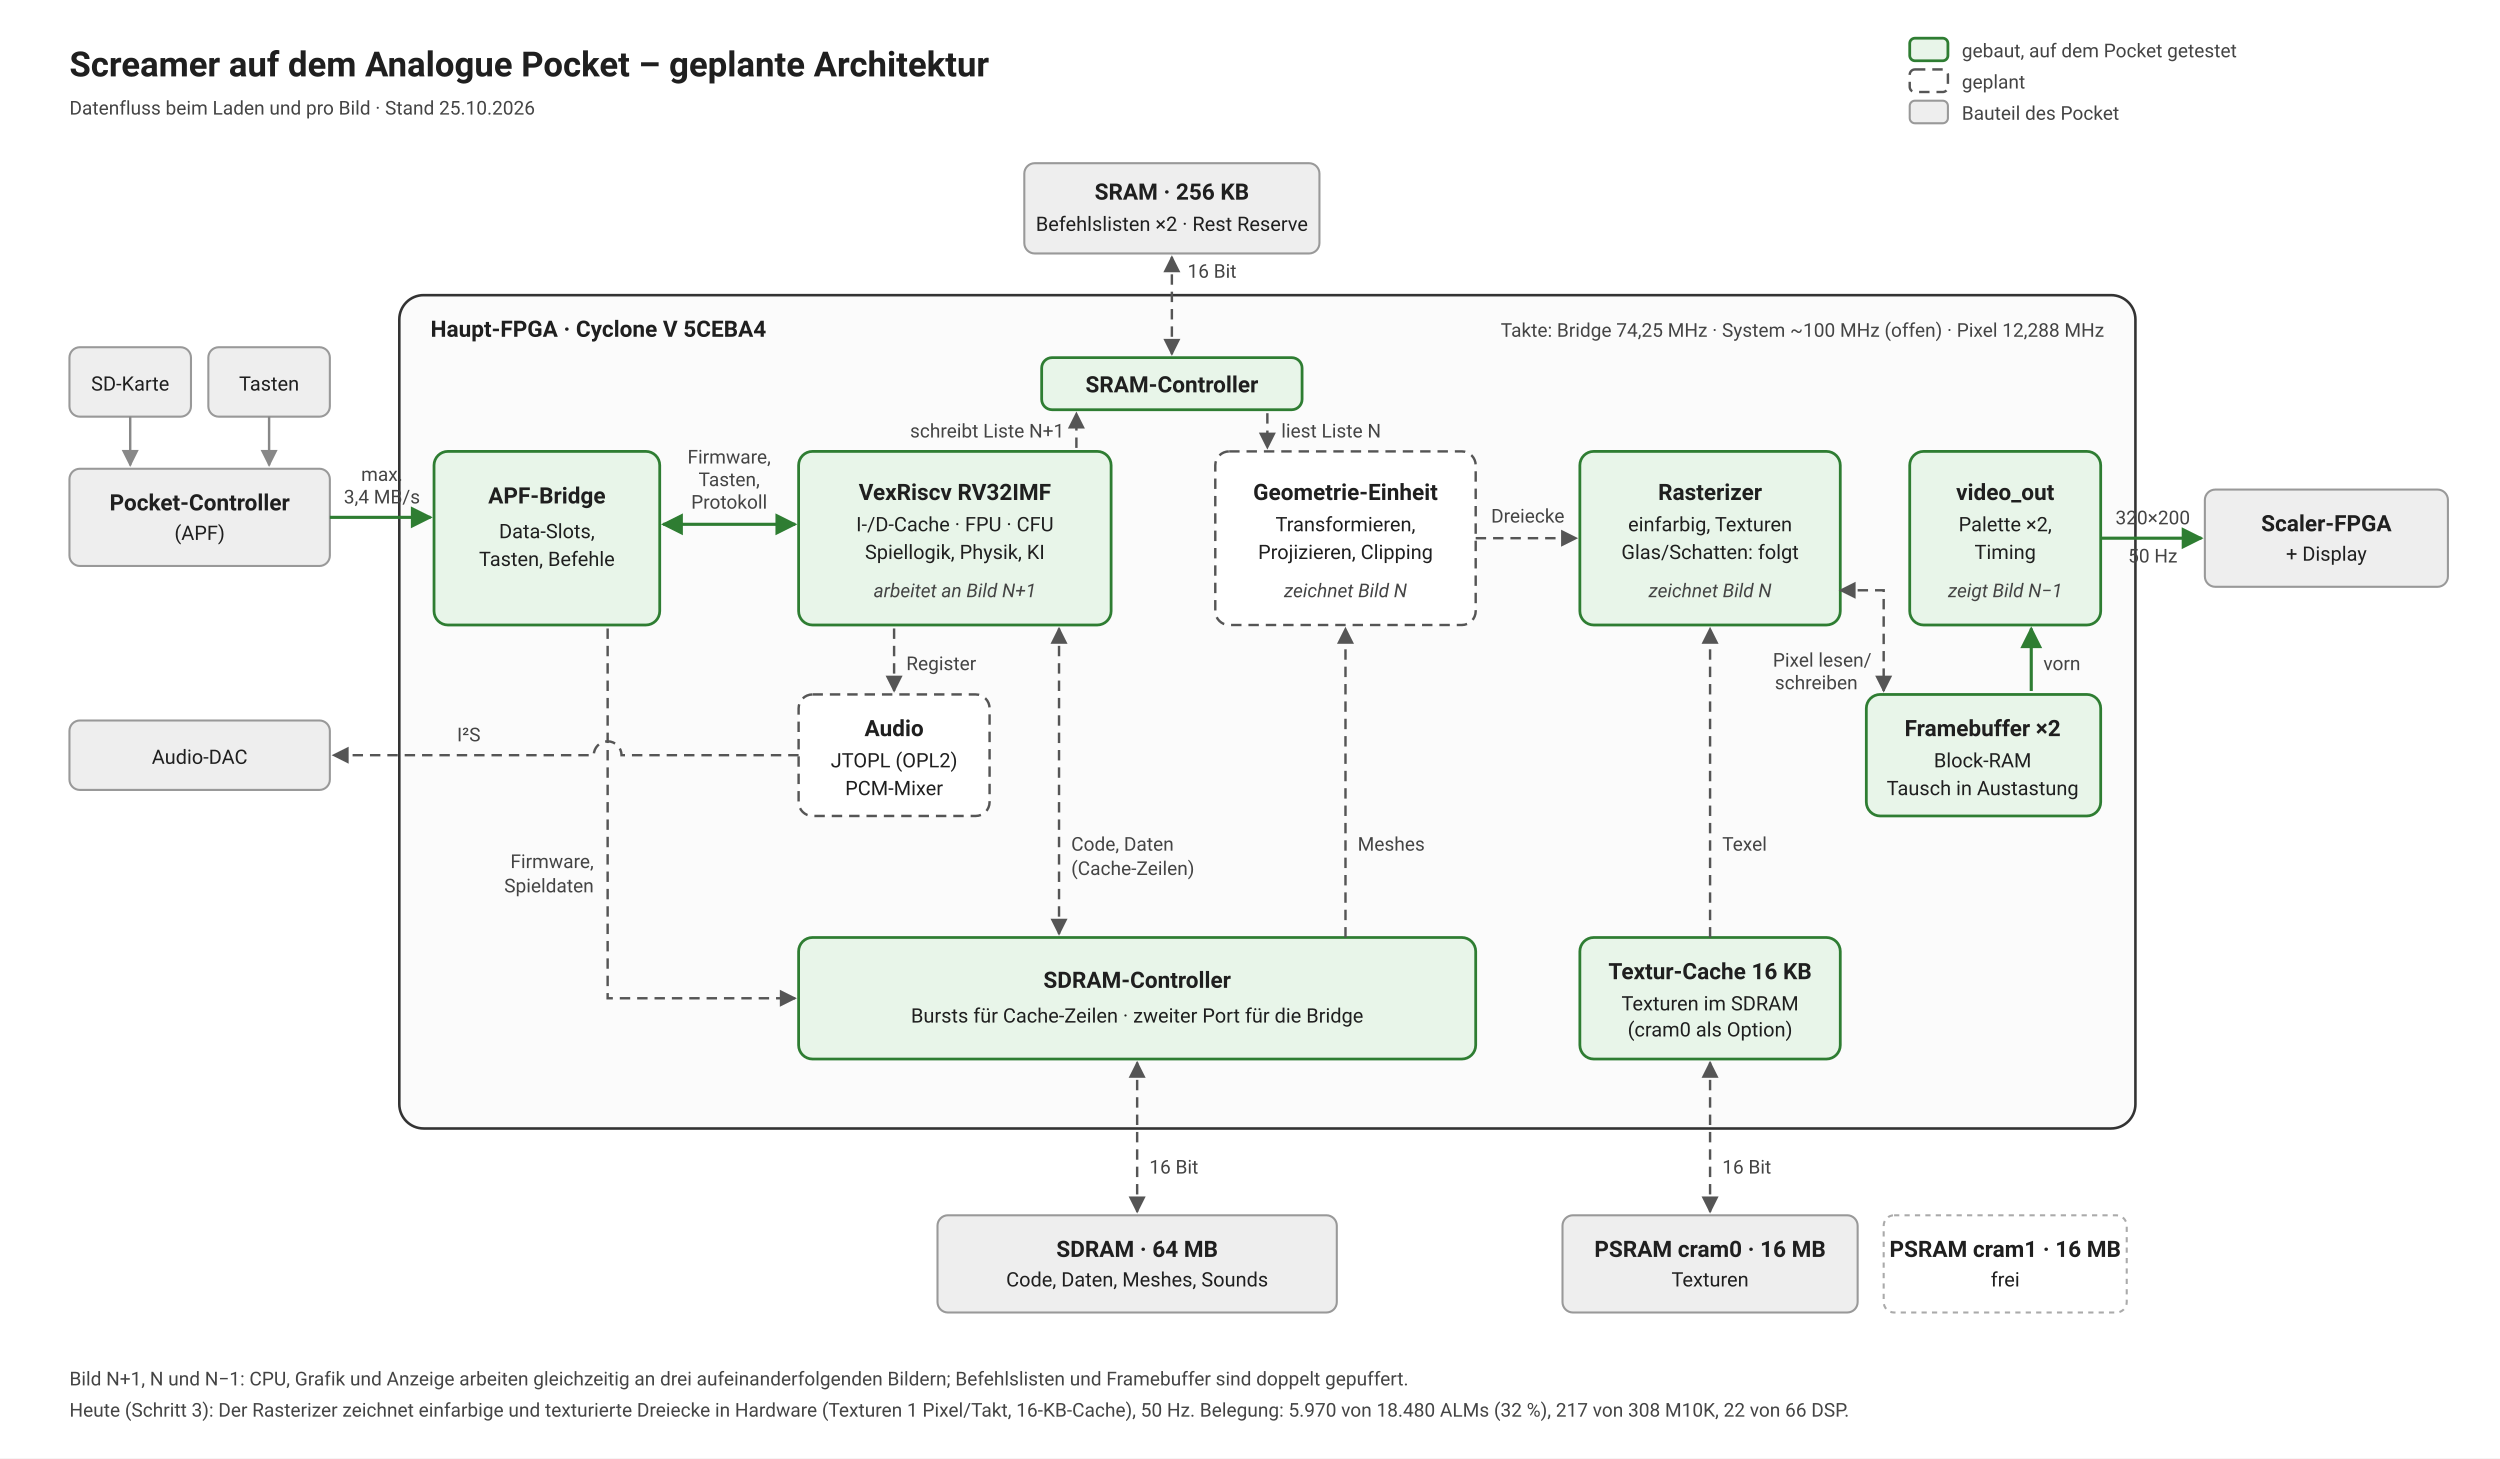
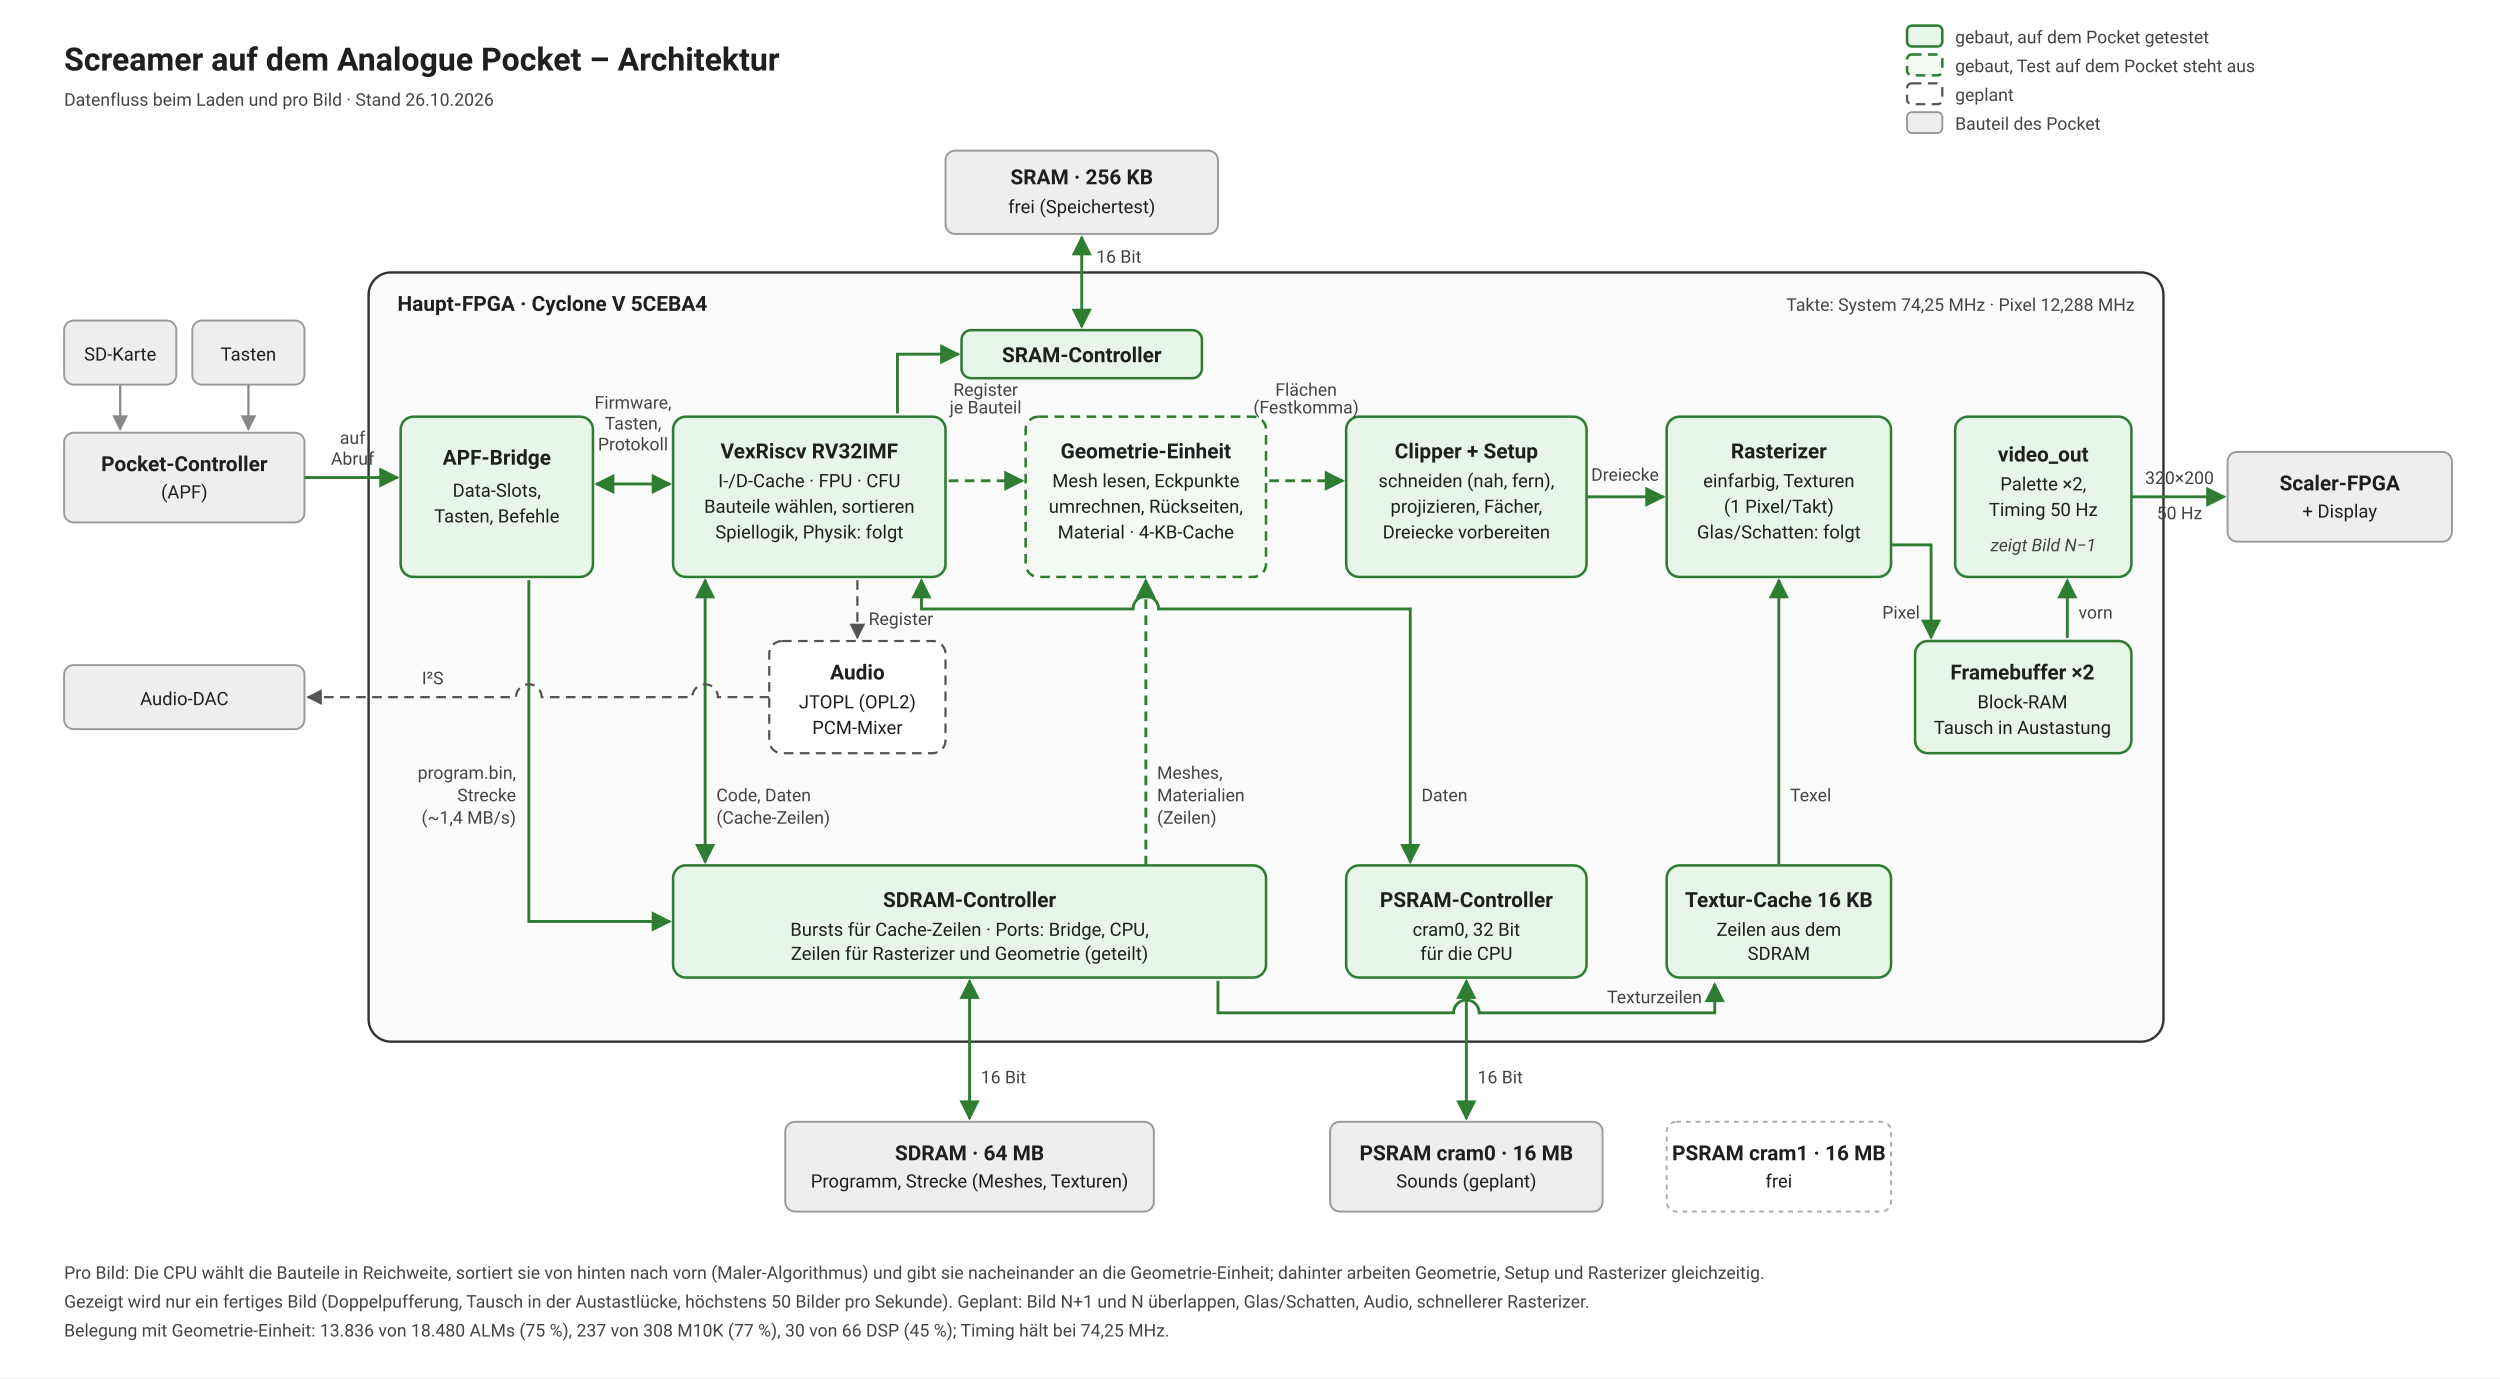
- <svg xmlns="http://www.w3.org/2000/svg" viewBox="0 0 1440 840" width="1440" height="840" role="img" aria-label="Geplante Architektur: Der RISC-V-Prozessor arbeitet an Bild N+1 und schreibt dessen sortierte Objektliste ins SRAM, während die Geometrie-Einheit die Liste von Bild N liest und Dreiecke an den Rasterizer gibt. Der Rasterizer liest Texturen aus PSRAM cram0 und schreibt Pixel in den hinteren der beiden Framebuffer im Block-RAM; video_out zeigt den vorderen, Bild N−1, getauscht wird bei VSync. Code, Daten und Meshes liegen im SDRAM, die Dateien kommen von der SD-Karte über die APF-Bridge.">
+ <svg xmlns="http://www.w3.org/2000/svg" viewBox="0 0 1560 860" width="1560" height="860" role="img" aria-label="Architektur: Die CPU wählt und sortiert die Bauteile der Strecke und schreibt je Bauteil seine Lage in Register der Geometrie-Einheit. Die liest das Mesh aus dem SDRAM, rechnet die Eckpunkte in Kamerasicht um, lässt Rückseiten weg und gibt die Flächen an Clipper und Setup-Einheit, die schneiden, projizieren und die Dreiecke für den Rasterizer vorbereiten. Der Rasterizer liest Texturen über einen Cache aus dem SDRAM und schreibt in den hinteren der beiden Framebuffer im Block-RAM; video_out zeigt den vorderen mit 50 Hz, getauscht wird in der Austastlücke. Programm und Strecke lädt der Pocket auf Anforderung über die APF-Bridge in den SDRAM.">
  <defs>
    <marker id="built" viewBox="0 0 10 10" refX="9" refY="5" markerWidth="7" markerHeight="7" orient="auto-start-reverse">
      <path d="M0,0 L10,5 L0,10 z" fill="#2e7d32" />
    </marker>
    <marker id="plan" viewBox="0 0 10 10" refX="9" refY="5" markerWidth="7" markerHeight="7" orient="auto-start-reverse">
      <path d="M0,0 L10,5 L0,10 z" fill="#555555" />
    </marker>
    <marker id="ext" viewBox="0 0 10 10" refX="9" refY="5" markerWidth="7" markerHeight="7" orient="auto-start-reverse">
      <path d="M0,0 L10,5 L0,10 z" fill="#888888" />
    </marker>
  </defs>
  <style>
    text { font-family: system-ui, -apple-system, "Segoe UI", Roboto, Helvetica, Arial, sans-serif; fill: #1f1f1f; }
    .h { font-size: 20px; font-weight: 700; }
    .t { font-size: 13px; font-weight: 600; }
    .b { font-size: 11.5px; }
    .p { font-size: 11px; font-style: italic; fill: #444444; }
    .l { font-size: 11px; fill: #444444; }
    .c { text-anchor: middle; }
    .r { text-anchor: end; }
    .built { fill: #e8f5e9; stroke: #2e7d32; stroke-width: 1.6; }
    .fresh { fill: #f3faf3; stroke: #2e7d32; stroke-width: 1.6; stroke-dasharray: 6 4; }
    .plan { fill: #ffffff; stroke: #555555; stroke-width: 1.4; stroke-dasharray: 6 4; }
    .ext { fill: #eeeeee; stroke: #999999; stroke-width: 1.2; }
    .free { fill: #ffffff; stroke: #aaaaaa; stroke-width: 1.2; stroke-dasharray: 3 3; }
    .wb { fill: none; stroke: #2e7d32; stroke-width: 1.8; }
+     .wf { fill: none; stroke: #2e7d32; stroke-width: 1.8; stroke-dasharray: 6 4; }
    .wp { fill: none; stroke: #555555; stroke-width: 1.4; stroke-dasharray: 6 4; }
    .we { fill: none; stroke: #888888; stroke-width: 1.4; }
  </style>
-   <rect width="1440" height="840" fill="#ffffff" />
-   <text x="40" y="44" class="h">Screamer auf dem Analogue Pocket – geplante Architektur</text>
-   <text x="40" y="66" class="l">Datenfluss beim Laden und pro Bild · Stand 25.10.2026</text>
-   <rect x="1100" y="22" width="22" height="13" rx="3" class="built" />
-   <text x="1130" y="33" class="l">gebaut, auf dem Pocket getestet</text>
-   <rect x="1100" y="40" width="22" height="13" rx="3" class="plan" />
-   <text x="1130" y="51" class="l">geplant</text>
-   <rect x="1100" y="58" width="22" height="13" rx="3" class="ext" />
-   <text x="1130" y="69" class="l">Bauteil des Pocket</text>
+   <rect width="1560" height="860" fill="#ffffff" />
+   <text x="40" y="44" class="h">Screamer auf dem Analogue Pocket – Architektur</text>
+   <text x="40" y="66" class="l">Datenfluss beim Laden und pro Bild · Stand 26.10.2026</text>
+   <rect x="1190" y="16" width="22" height="13" rx="3" class="built" />
+   <text x="1220" y="27" class="l">gebaut, auf dem Pocket getestet</text>
+   <rect x="1190" y="34" width="22" height="13" rx="3" class="fresh" />
+   <text x="1220" y="45" class="l">gebaut, Test auf dem Pocket steht aus</text>
+   <rect x="1190" y="52" width="22" height="13" rx="3" class="plan" />
+   <text x="1220" y="63" class="l">geplant</text>
+   <rect x="1190" y="70" width="22" height="13" rx="3" class="ext" />
+   <text x="1220" y="81" class="l">Bauteil des Pocket</text>
  <rect x="590" y="94" width="170" height="52" rx="6" class="ext" />
  <text x="675" y="115" class="t c">SRAM · 256 KB</text>
-   <text x="675" y="133" class="b c">Befehlslisten ×2 · Rest Reserve</text>
+   <text x="675" y="133" class="b c">frei (Speichertest)</text>
  <rect x="40" y="200" width="70" height="40" rx="6" class="ext" />
  <text x="75" y="225" class="b c">SD-Karte</text>
  <rect x="120" y="200" width="70" height="40" rx="6" class="ext" />
  <text x="155" y="225" class="b c">Tasten</text>
  <path d="M75,240 V268" class="we" marker-end="url(#ext)" />
  <path d="M155,240 V268" class="we" marker-end="url(#ext)" />
  <rect x="40" y="270" width="150" height="56" rx="6" class="ext" />
  <text x="115" y="294" class="t c">Pocket-Controller</text>
  <text x="115" y="311" class="b c">(APF)</text>
  <rect x="40" y="415" width="150" height="40" rx="6" class="ext" />
  <text x="115" y="440" class="b c">Audio-DAC</text>
-   <rect x="1270" y="282" width="140" height="56" rx="6" class="ext" />
-   <text x="1340" y="306" class="t c">Scaler-FPGA</text>
-   <text x="1340" y="323" class="b c">+ Display</text>
-   <rect x="230" y="170" width="1000" height="480" rx="14" fill="#fbfbfb" stroke="#333333" stroke-width="1.5" />
+   <rect x="1390" y="282" width="140" height="56" rx="6" class="ext" />
+   <text x="1460" y="306" class="t c">Scaler-FPGA</text>
+   <text x="1460" y="323" class="b c">+ Display</text>
+   <rect x="230" y="170" width="1120" height="480" rx="14" fill="#fbfbfb" stroke="#333333" stroke-width="1.5" />
  <text x="248" y="194" class="t">Haupt-FPGA · Cyclone V 5CEBA4</text>
-   <text x="1212" y="194" class="l r">Takte: Bridge 74,25 MHz · System ~100 MHz (offen) · Pixel 12,288 MHz</text>
+   <text x="1332" y="194" class="l r">Takte: System 74,25 MHz · Pixel 12,288 MHz</text>
  <rect x="600" y="206" width="150" height="30" rx="6" class="built" />
  <text x="675" y="226" class="t c">SRAM-Controller</text>
-   <rect x="250" y="260" width="130" height="100" rx="8" class="built" />
-   <text x="315" y="290" class="t c">APF-Bridge</text>
-   <text x="315" y="310" class="b c">Data-Slots,</text>
-   <text x="315" y="326" class="b c">Tasten, Befehle</text>
-   <rect x="460" y="260" width="180" height="100" rx="8" class="built" />
-   <text x="550" y="288" class="t c">VexRiscv RV32IMF</text>
-   <text x="550" y="306" class="b c">I-/D-Cache · FPU · CFU</text>
-   <text x="550" y="322" class="b c">Spiellogik, Physik, KI</text>
-   <text x="550" y="344" class="p c">arbeitet an Bild N+1</text>
-   <rect x="700" y="260" width="150" height="100" rx="8" class="plan" />
-   <text x="775" y="288" class="t c">Geometrie-Einheit</text>
-   <text x="775" y="306" class="b c">Transformieren,</text>
-   <text x="775" y="322" class="b c">Projizieren, Clipping</text>
-   <text x="775" y="344" class="p c">zeichnet Bild N</text>
-   <rect x="910" y="260" width="150" height="100" rx="8" class="built" />
-   <text x="985" y="288" class="t c">Rasterizer</text>
-   <text x="985" y="306" class="b c">einfarbig, Texturen</text>
-   <text x="985" y="322" class="b c">Glas/Schatten: folgt</text>
-   <text x="985" y="344" class="p c">zeichnet Bild N</text>
-   <rect x="1100" y="260" width="110" height="100" rx="8" class="built" />
-   <text x="1155" y="288" class="t c">video_out</text>
-   <text x="1155" y="306" class="b c">Palette ×2,</text>
-   <text x="1155" y="322" class="b c">Timing</text>
-   <text x="1155" y="344" class="p c">zeigt Bild N−1</text>
-   <rect x="460" y="400" width="110" height="70" rx="8" class="plan" />
-   <text x="515" y="424" class="t c">Audio</text>
-   <text x="515" y="442" class="b c">JTOPL (OPL2)</text>
-   <text x="515" y="458" class="b c">PCM-Mixer</text>
-   <rect x="1075" y="400" width="135" height="70" rx="8" class="built" />
-   <text x="1142" y="424" class="t c">Framebuffer ×2</text>
-   <text x="1142" y="442" class="b c">Block-RAM</text>
-   <text x="1142" y="458" class="b c">Tausch in Austastung</text>
-   <rect x="460" y="540" width="390" height="70" rx="8" class="built" />
-   <text x="655" y="569" class="t c">SDRAM-Controller</text>
-   <text x="655" y="589" class="b c">Bursts für Cache-Zeilen · zweiter Port für die Bridge</text>
-   <rect x="910" y="540" width="150" height="70" rx="8" class="built" />
-   <text x="985" y="564" class="t c">Textur-Cache 16 KB</text>
-   <text x="985" y="582" class="b c">Texturen im SDRAM</text>
-   <text x="985" y="597" class="b c">(cram0 als Option)</text>
-   <rect x="540" y="700" width="230" height="56" rx="6" class="ext" />
-   <text x="655" y="724" class="t c">SDRAM · 64 MB</text>
-   <text x="655" y="741" class="b c">Code, Daten, Meshes, Sounds</text>
-   <rect x="900" y="700" width="170" height="56" rx="6" class="ext" />
-   <text x="985" y="724" class="t c">PSRAM cram0 · 16 MB</text>
-   <text x="985" y="741" class="b c">Texturen</text>
-   <rect x="1085" y="700" width="140" height="56" rx="6" class="free" />
-   <text x="1155" y="724" class="t c" fill="#666666">PSRAM cram1 · 16 MB</text>
-   <text x="1155" y="741" class="b c">frei</text>
+   <rect x="250" y="260" width="120" height="100" rx="8" class="built" />
+   <text x="310" y="290" class="t c">APF-Bridge</text>
+   <text x="310" y="310" class="b c">Data-Slots,</text>
+   <text x="310" y="326" class="b c">Tasten, Befehle</text>
+   <rect x="420" y="260" width="170" height="100" rx="8" class="built" />
+   <text x="505" y="286" class="t c">VexRiscv RV32IMF</text>
+   <text x="505" y="304" class="b c">I-/D-Cache · FPU · CFU</text>
+   <text x="505" y="320" class="b c">Bauteile wählen, sortieren</text>
+   <text x="505" y="336" class="b c">Spiellogik, Physik: folgt</text>
+   <rect x="640" y="260" width="150" height="100" rx="8" class="fresh" />
+   <text x="715" y="286" class="t c">Geometrie-Einheit</text>
+   <text x="715" y="304" class="b c">Mesh lesen, Eckpunkte</text>
+   <text x="715" y="320" class="b c">umrechnen, Rückseiten,</text>
+   <text x="715" y="336" class="b c">Material · 4-KB-Cache</text>
+   <rect x="840" y="260" width="150" height="100" rx="8" class="built" />
+   <text x="915" y="286" class="t c">Clipper + Setup</text>
+   <text x="915" y="304" class="b c">schneiden (nah, fern),</text>
+   <text x="915" y="320" class="b c">projizieren, Fächer,</text>
+   <text x="915" y="336" class="b c">Dreiecke vorbereiten</text>
+   <rect x="1040" y="260" width="140" height="100" rx="8" class="built" />
+   <text x="1110" y="286" class="t c">Rasterizer</text>
+   <text x="1110" y="304" class="b c">einfarbig, Texturen</text>
+   <text x="1110" y="320" class="b c">(1 Pixel/Takt)</text>
+   <text x="1110" y="336" class="b c">Glas/Schatten: folgt</text>
+   <rect x="1220" y="260" width="110" height="100" rx="8" class="built" />
+   <text x="1275" y="288" class="t c">video_out</text>
+   <text x="1275" y="306" class="b c">Palette ×2,</text>
+   <text x="1275" y="322" class="b c">Timing 50 Hz</text>
+   <text x="1275" y="344" class="p c">zeigt Bild N−1</text>
+   <rect x="480" y="400" width="110" height="70" rx="8" class="plan" />
+   <text x="535" y="424" class="t c">Audio</text>
+   <text x="535" y="442" class="b c">JTOPL (OPL2)</text>
+   <text x="535" y="458" class="b c">PCM-Mixer</text>
+   <rect x="1195" y="400" width="135" height="70" rx="8" class="built" />
+   <text x="1262" y="424" class="t c">Framebuffer ×2</text>
+   <text x="1262" y="442" class="b c">Block-RAM</text>
+   <text x="1262" y="458" class="b c">Tausch in Austastung</text>
+   <rect x="420" y="540" width="370" height="70" rx="8" class="built" />
+   <text x="605" y="566" class="t c">SDRAM-Controller</text>
+   <text x="605" y="584" class="b c">Bursts für Cache-Zeilen · Ports: Bridge, CPU,</text>
+   <text x="605" y="599" class="b c">Zeilen für Rasterizer und Geometrie (geteilt)</text>
+   <rect x="840" y="540" width="150" height="70" rx="8" class="built" />
+   <text x="915" y="566" class="t c">PSRAM-Controller</text>
+   <text x="915" y="584" class="b c">cram0, 32 Bit</text>
+   <text x="915" y="599" class="b c">für die CPU</text>
+   <rect x="1040" y="540" width="140" height="70" rx="8" class="built" />
+   <text x="1110" y="566" class="t c">Textur-Cache 16 KB</text>
+   <text x="1110" y="584" class="b c">Zeilen aus dem</text>
+   <text x="1110" y="599" class="b c">SDRAM</text>
+   <rect x="490" y="700" width="230" height="56" rx="6" class="ext" />
+   <text x="605" y="724" class="t c">SDRAM · 64 MB</text>
+   <text x="605" y="741" class="b c">Programm, Strecke (Meshes, Texturen)</text>
+   <rect x="830" y="700" width="170" height="56" rx="6" class="ext" />
+   <text x="915" y="724" class="t c">PSRAM cram0 · 16 MB</text>
+   <text x="915" y="741" class="b c">Sounds (geplant)</text>
+   <rect x="1040" y="700" width="140" height="56" rx="6" class="free" />
+   <text x="1110" y="724" class="t c" fill="#666666">PSRAM cram1 · 16 MB</text>
+   <text x="1110" y="741" class="b c">frei</text>
  <path d="M190,298 H248" class="wb" marker-end="url(#built)" />
-   <text x="220" y="277" class="l c">max.</text>
-   <text x="220" y="290" class="l c">3,4 MB/s</text>
-   <path d="M1170,398 V362" class="wb" marker-end="url(#built)" />
-   <text x="1177" y="386" class="l">vorn</text>
-   <path d="M1210,310 H1268" class="wb" marker-end="url(#built)" />
-   <path d="M382,302 H458" class="wb" marker-start="url(#built)" marker-end="url(#built)" />
-   <text x="420" y="267" class="l c">Firmware,</text>
-   <text x="420" y="280" class="l c">Tasten,</text>
-   <text x="420" y="293" class="l c">Protokoll</text>
-   <text x="1240" y="302" class="l c">320×200</text>
-   <text x="1240" y="324" class="l c">50 Hz</text>
-   <path d="M675,148 V204" class="wp" marker-start="url(#plan)" marker-end="url(#plan)" />
-   <text x="684" y="160" class="l">16 Bit</text>
-   <path d="M620,258 V238" class="wp" marker-end="url(#plan)" />
-   <text x="613" y="252" class="l r">schreibt Liste N+1</text>
-   <path d="M730,238 V258" class="wp" marker-end="url(#plan)" />
-   <text x="738" y="252" class="l">liest Liste N</text>
-   <path d="M850,310 H908" class="wp" marker-end="url(#plan)" />
-   <text x="880" y="301" class="l c">Dreiecke</text>
-   <path d="M1060,340 H1085 V398" class="wp" marker-start="url(#plan)" marker-end="url(#plan)" />
-   <text x="1078" y="384" class="l r">Pixel lesen/</text>
-   <text x="1070" y="397" class="l r">schreiben</text>
-   <path d="M515,362 V398" class="wp" marker-end="url(#plan)" />
-   <text x="522" y="386" class="l">Register</text>
-   <path d="M350,362 V575 H458" class="wp" marker-end="url(#plan)" />
-   <text x="342" y="500" class="l r">Firmware,</text>
-   <text x="342" y="514" class="l r">Spieldaten</text>
-   <path d="M460,435 H358 A8,8 0 0 0 342,435 H192" class="wp" marker-end="url(#plan)" />
+   <text x="220" y="277" class="l c">auf</text>
+   <text x="220" y="290" class="l c">Abruf</text>
+   <path d="M372,302 H418" class="wb" marker-start="url(#built)" marker-end="url(#built)" />
+   <text x="395" y="255" class="l c">Firmware,</text>
+   <text x="395" y="268" class="l c">Tasten,</text>
+   <text x="395" y="281" class="l c">Protokoll</text>
+   <path d="M330,362 V575 H418" class="wb" marker-end="url(#built)" />
+   <text x="322" y="486" class="l r">program.bin,</text>
+   <text x="322" y="500" class="l r">Strecke</text>
+   <text x="322" y="514" class="l r">(~1,4 MB/s)</text>
+   <path d="M675,148 V204" class="wb" marker-start="url(#built)" marker-end="url(#built)" />
+   <text x="684" y="164" class="l">16 Bit</text>
+   <path d="M560,258 V221 H598" class="wb" marker-end="url(#built)" />
+   <path d="M990,310 H1038" class="wb" marker-end="url(#built)" />
+   <text x="1014" y="300" class="l c">Dreiecke</text>
+   <path d="M1180,340 H1205 V398" class="wb" marker-end="url(#built)" />
+   <text x="1198" y="386" class="l r">Pixel</text>
+   <path d="M1290,398 V362" class="wb" marker-end="url(#built)" />
+   <text x="1297" y="386" class="l">vorn</text>
+   <path d="M1330,310 H1388" class="wb" marker-end="url(#built)" />
+   <text x="1360" y="302" class="l c">320×200</text>
+   <text x="1360" y="324" class="l c">50 Hz</text>
+   <path d="M440,362 V538" class="wb" marker-start="url(#built)" marker-end="url(#built)" />
+   <text x="447" y="500" class="l">Code, Daten</text>
+   <text x="447" y="514" class="l">(Cache-Zeilen)</text>
+   <path d="M575,362 V380 H707 A8,8 0 0 1 723,380 H880 V538" class="wb" marker-start="url(#built)" marker-end="url(#built)" />
+   <text x="887" y="500" class="l">Daten</text>
+   <path d="M1110,540 V362" class="wb" marker-end="url(#built)" />
+   <text x="1117" y="500" class="l">Texel</text>
+   <path d="M760,612 V632 H907 A8,8 0 0 1 923,632 H1070 V614" class="wb" marker-end="url(#built)" />
+   <text x="1062" y="626" class="l r">Texturzeilen</text>
+   <path d="M605,612 V698" class="wb" marker-start="url(#built)" marker-end="url(#built)" />
+   <text x="612" y="676" class="l">16 Bit</text>
+   <path d="M915,612 V698" class="wb" marker-start="url(#built)" marker-end="url(#built)" />
+   <text x="922" y="676" class="l">16 Bit</text>
+   <path d="M592,300 H638" class="wf" marker-end="url(#built)" />
+   <text x="615" y="247" class="l c">Register</text>
+   <text x="615" y="258" class="l c">je Bauteil</text>
+   <path d="M792,300 H838" class="wf" marker-end="url(#built)" />
+   <text x="815" y="247" class="l c">Flächen</text>
+   <text x="815" y="258" class="l c">(Festkomma)</text>
+   <path d="M715,540 V362" class="wf" marker-end="url(#built)" />
+   <text x="722" y="486" class="l">Meshes,</text>
+   <text x="722" y="500" class="l">Materialien</text>
+   <text x="722" y="514" class="l">(Zeilen)</text>
+   <path d="M535,362 V398" class="wp" marker-end="url(#plan)" />
+   <text x="542" y="390" class="l">Register</text>
+   <path d="M480,435 H448 A8,8 0 0 0 432,435 H338 A8,8 0 0 0 322,435 H192" class="wp" marker-end="url(#plan)" />
  <text x="270" y="427" class="l c">I²S</text>
-   <path d="M610,362 V538" class="wp" marker-start="url(#plan)" marker-end="url(#plan)" />
-   <text x="617" y="490" class="l">Code, Daten</text>
-   <text x="617" y="504" class="l">(Cache-Zeilen)</text>
-   <path d="M775,540 V362" class="wp" marker-end="url(#plan)" />
-   <text x="782" y="490" class="l">Meshes</text>
-   <path d="M985,540 V362" class="wp" marker-end="url(#plan)" />
-   <text x="992" y="490" class="l">Texel</text>
-   <path d="M655,612 V698" class="wp" marker-start="url(#plan)" marker-end="url(#plan)" />
-   <text x="662" y="676" class="l">16 Bit</text>
-   <path d="M985,612 V698" class="wp" marker-start="url(#plan)" marker-end="url(#plan)" />
-   <text x="992" y="676" class="l">16 Bit</text>
-   <text x="40" y="798" class="l">Bild N+1, N und N−1: CPU, Grafik und Anzeige arbeiten gleichzeitig an drei aufeinanderfolgenden Bildern; Befehlslisten und Framebuffer sind doppelt gepuffert.</text>
-   <text x="40" y="816" class="l">Heute (Schritt 3): Der Rasterizer zeichnet einfarbige und texturierte Dreiecke in Hardware (Texturen 1 Pixel/Takt, 16-KB-Cache), 50 Hz. Belegung: 5.970 von 18.480 ALMs (32 %), 217 von 308 M10K, 22 von 66 DSP.</text>
+   <text x="40" y="798" class="l">Pro Bild: Die CPU wählt die Bauteile in Reichweite, sortiert sie von hinten nach vorn (Maler-Algorithmus) und gibt sie nacheinander an die Geometrie-Einheit; dahinter arbeiten Geometrie, Setup und Rasterizer gleichzeitig.</text>
+   <text x="40" y="816" class="l">Gezeigt wird nur ein fertiges Bild (Doppelpufferung, Tausch in der Austastlücke, höchstens 50 Bilder pro Sekunde). Geplant: Bild N+1 und N überlappen, Glas/Schatten, Audio, schnellerer Rasterizer.</text>
+   <text x="40" y="834" class="l">Belegung mit Geometrie-Einheit: 13.836 von 18.480 ALMs (75 %), 237 von 308 M10K (77 %), 30 von 66 DSP (45 %); Timing hält bei 74,25 MHz.</text>
</svg>
